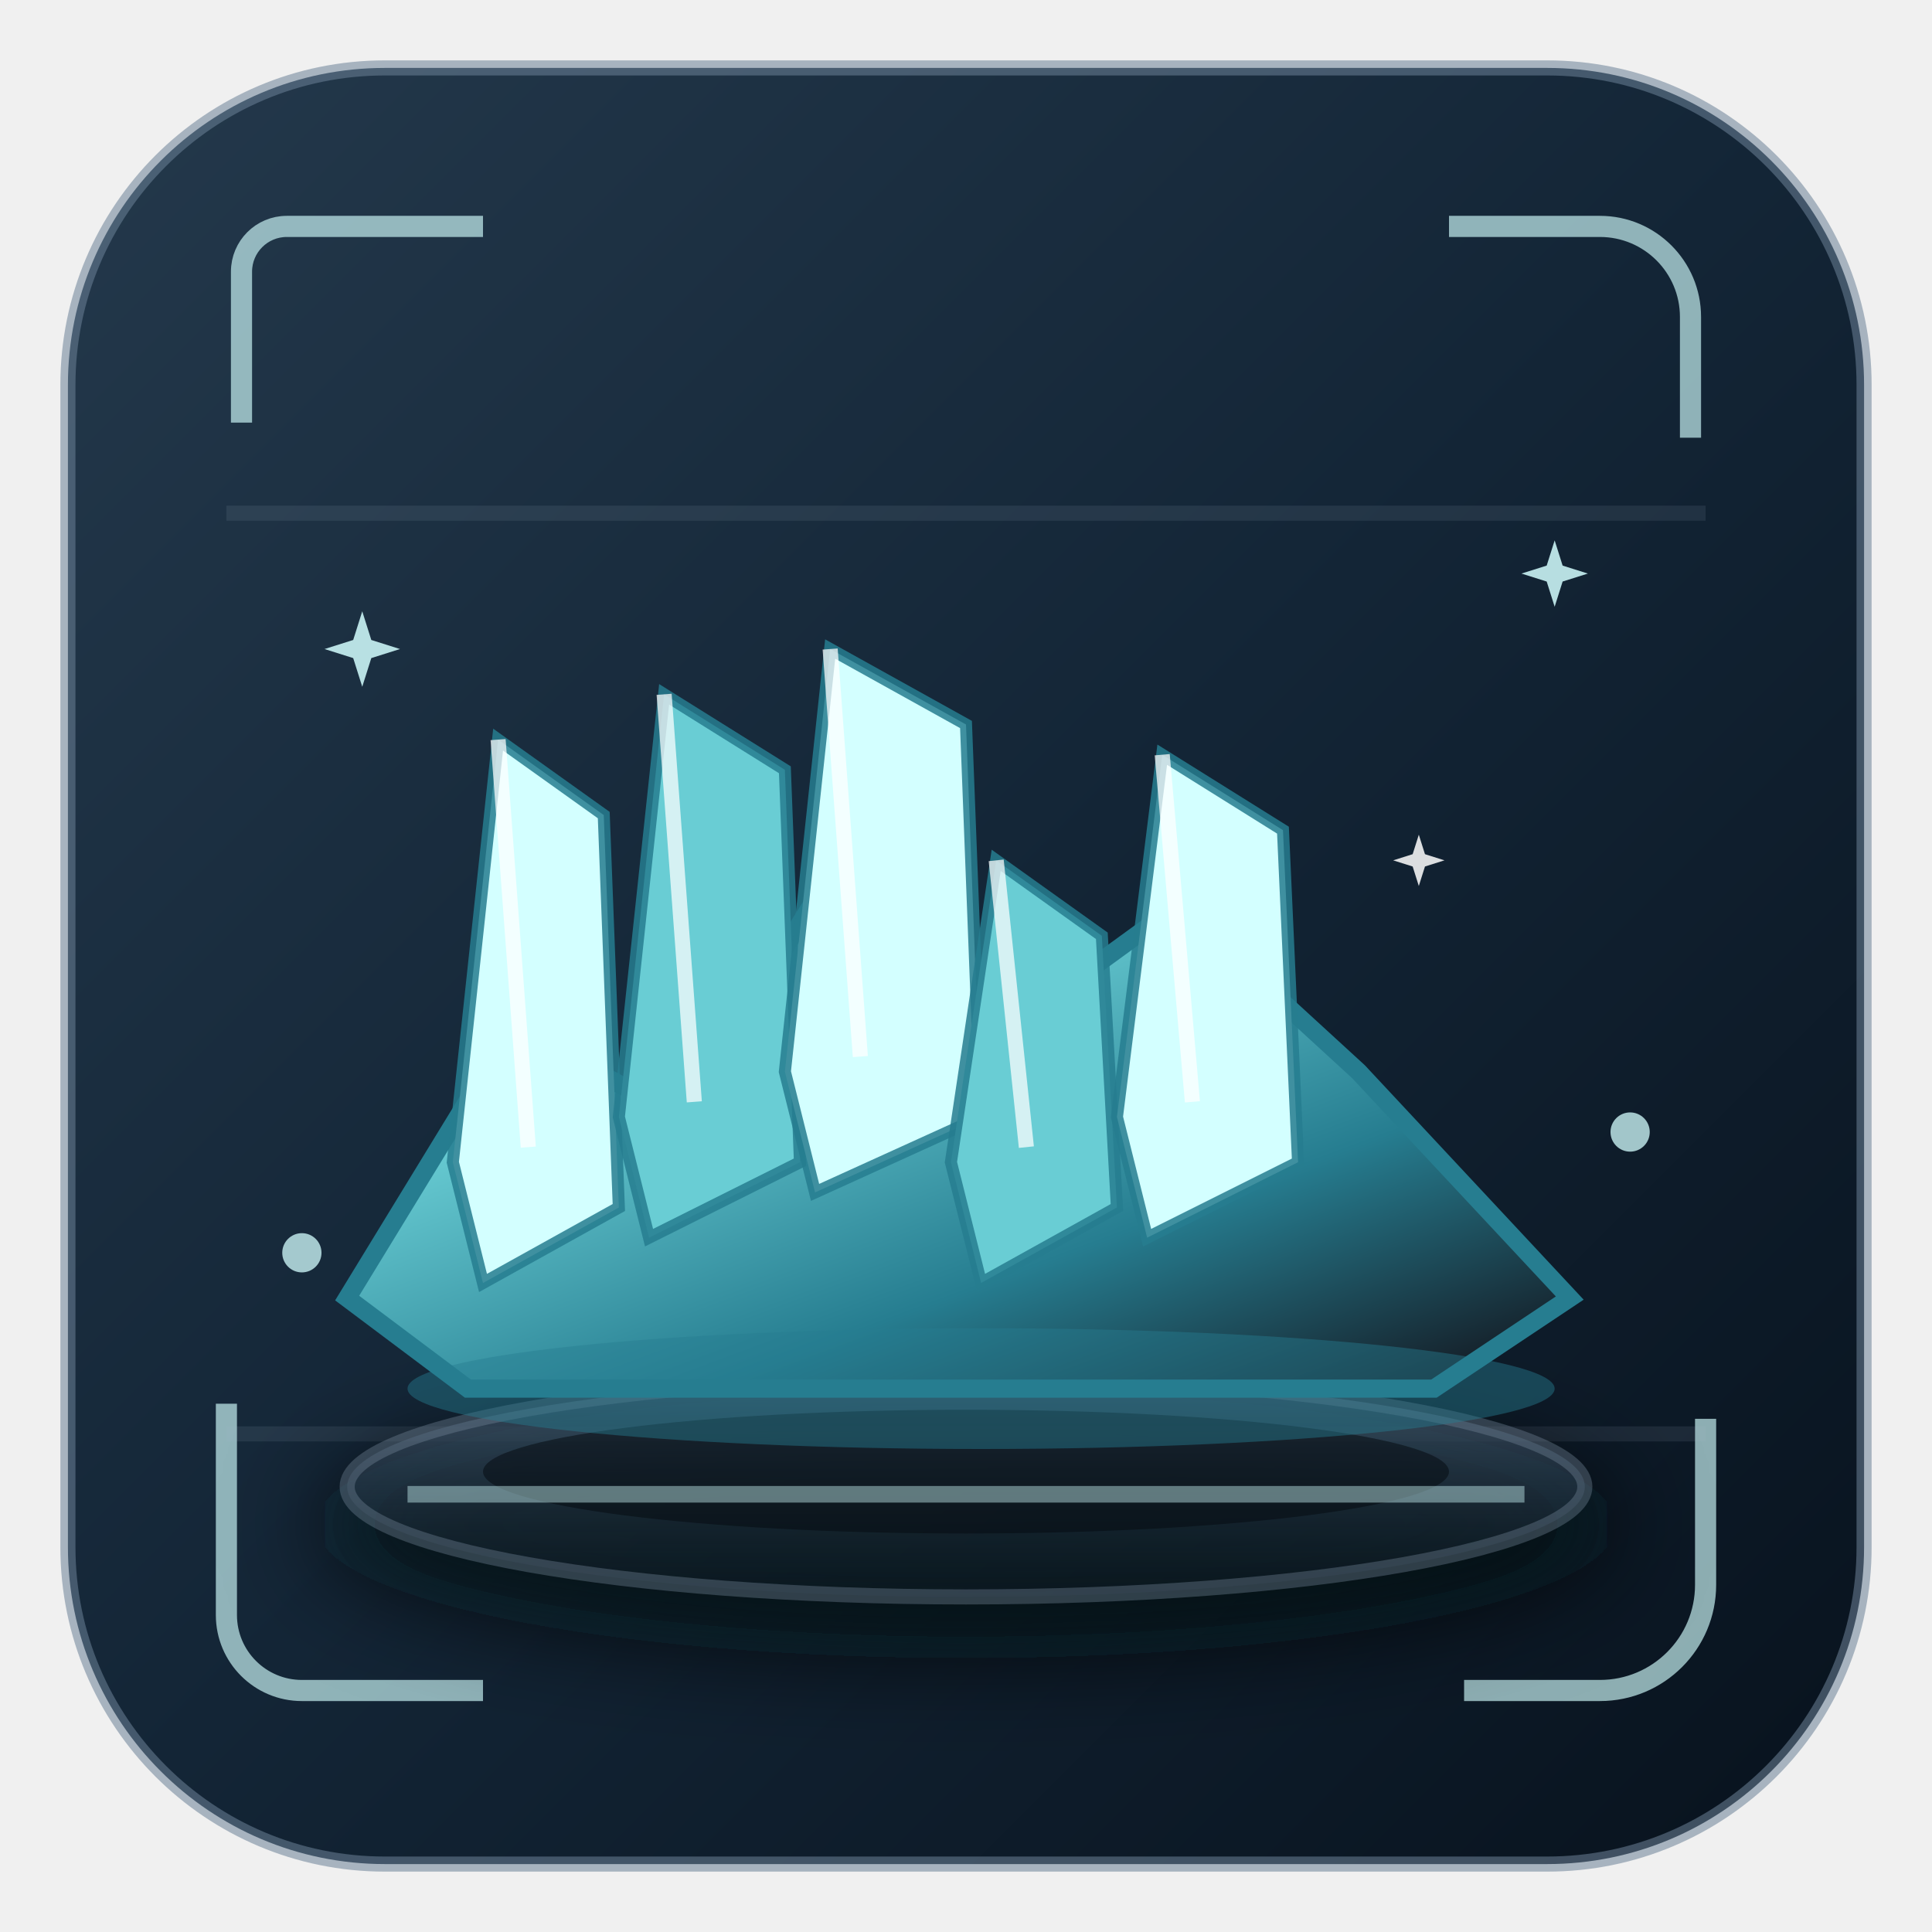
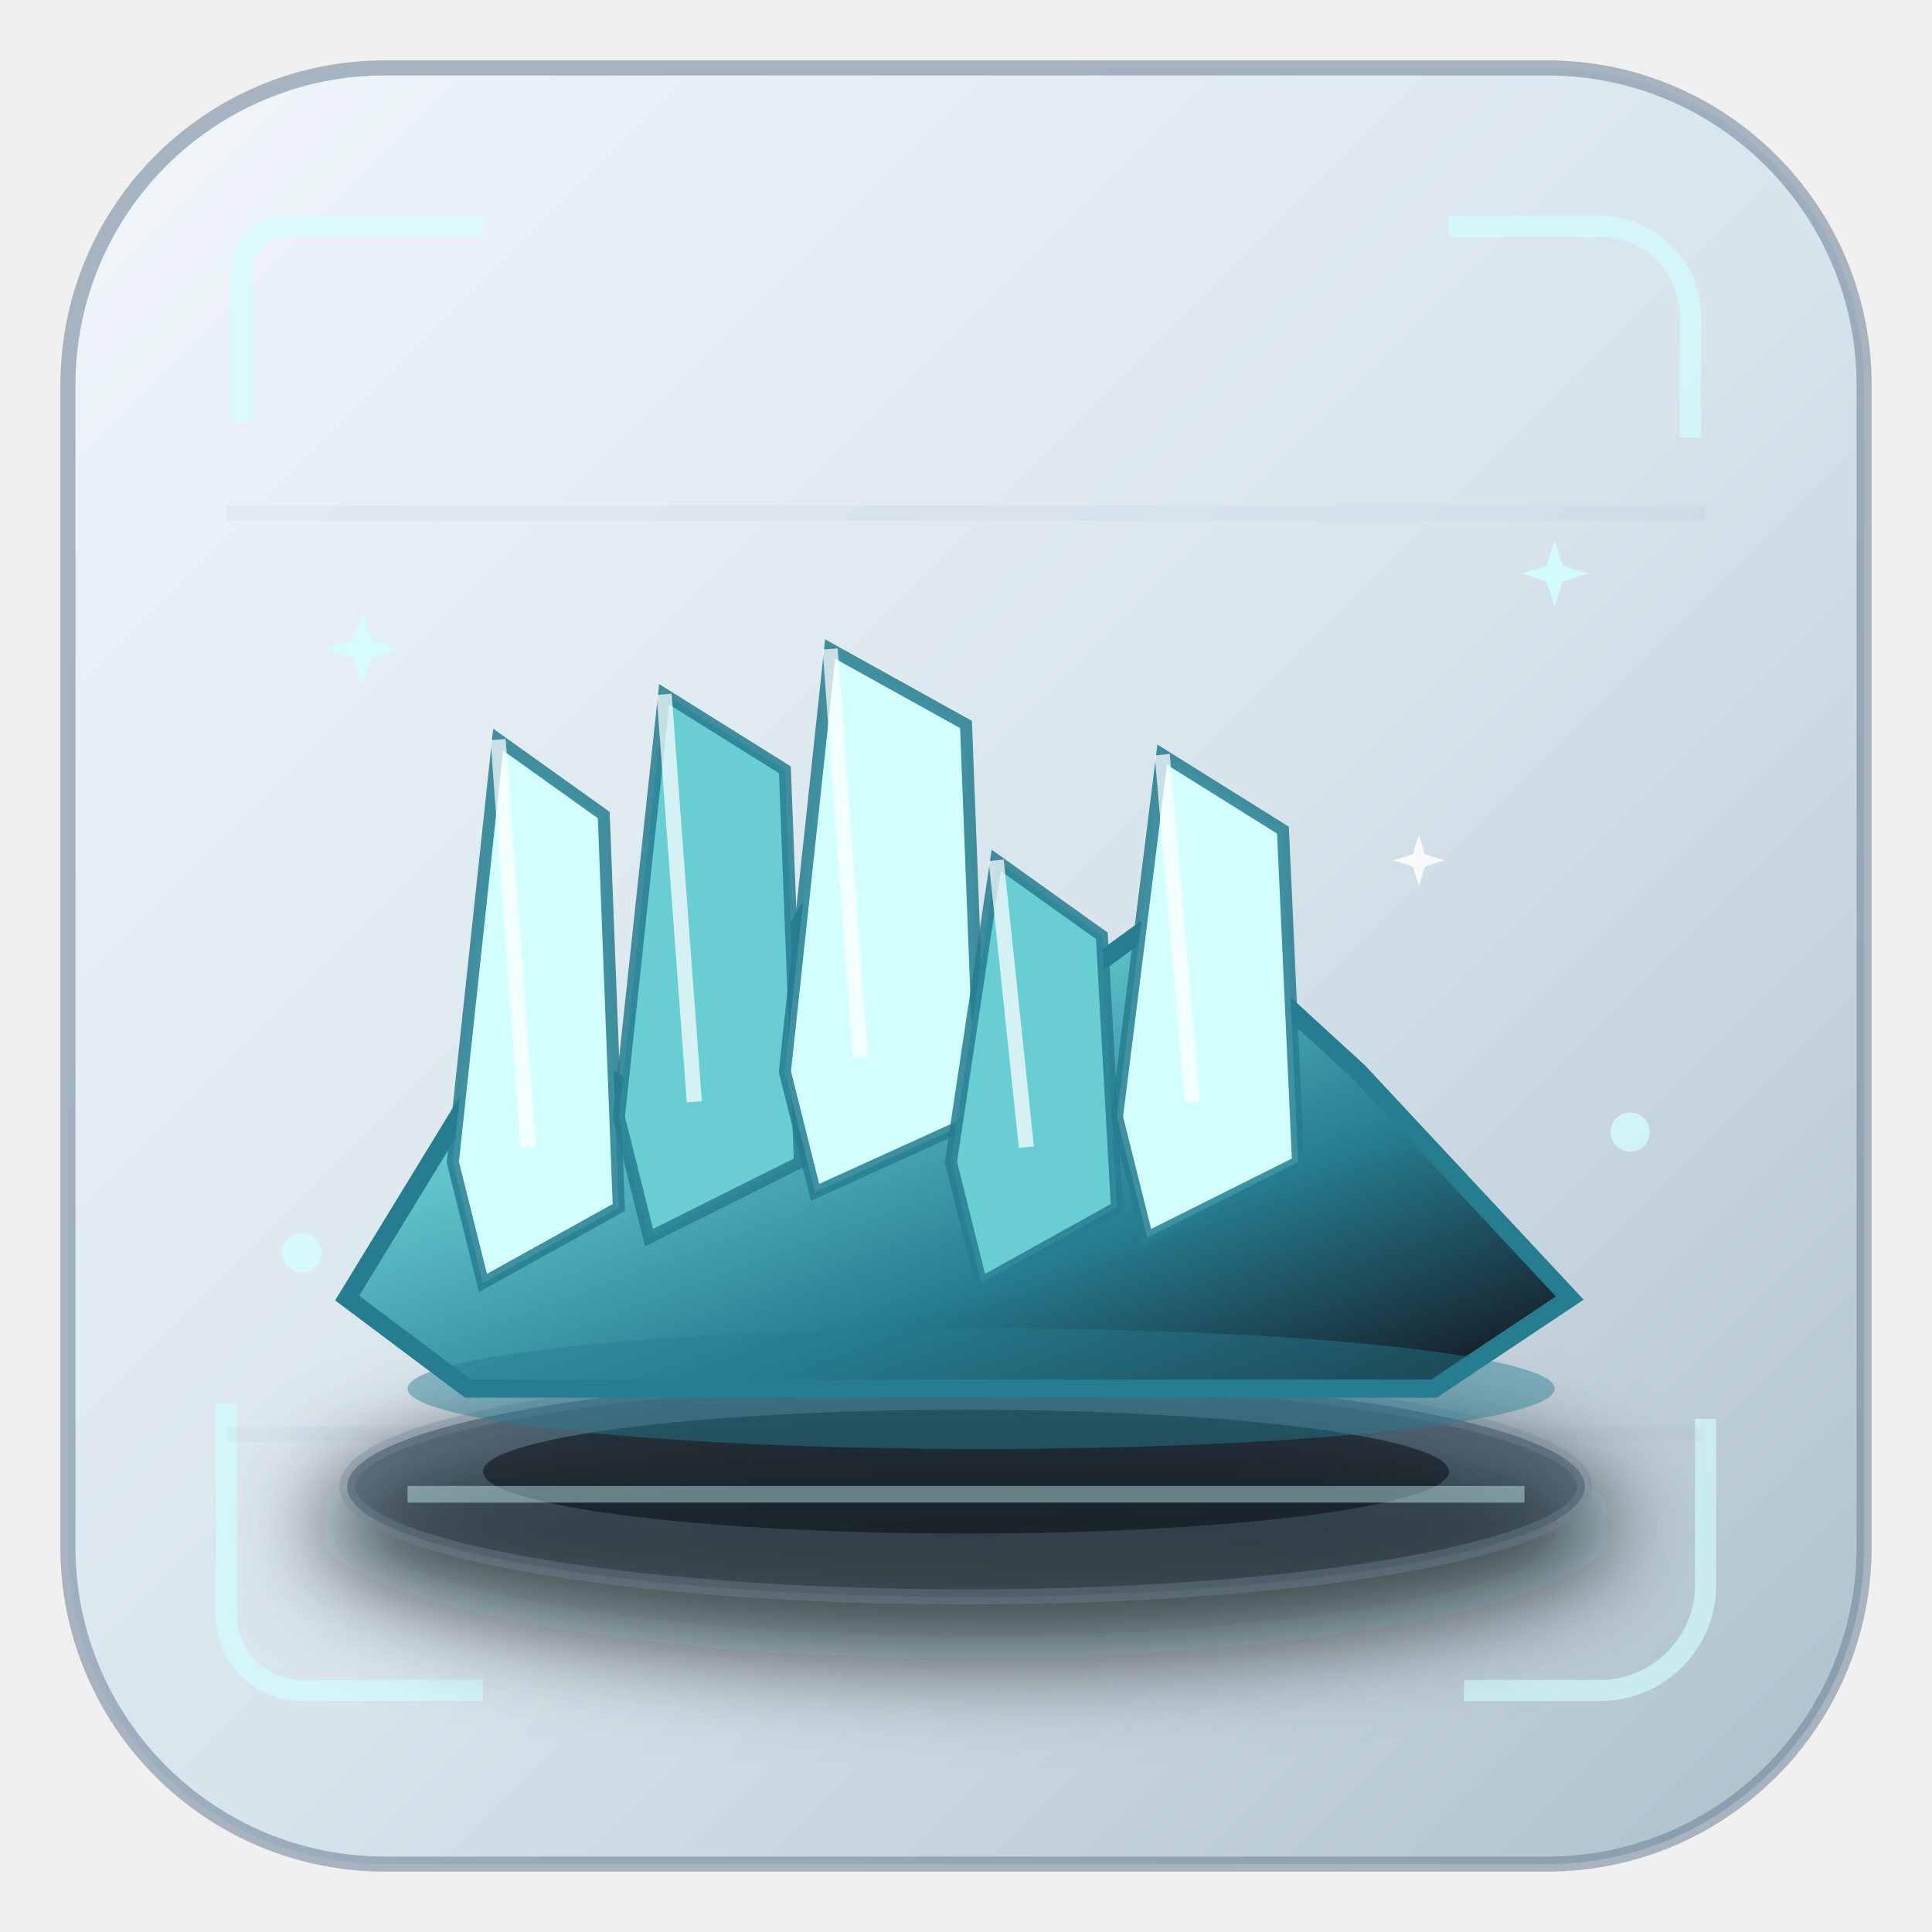
<svg xmlns="http://www.w3.org/2000/svg" width="128" height="128" viewBox="0 0 128 128" role="img" aria-labelledby="omega-lithium-title omega-lithium-desc" data-omega-icon-kind="resource" data-omega-icon-id="lithium">
  <defs>
    <linearGradient id="omega-lithium-bg" x1="0" y1="0" x2="1" y2="1">
-       <stop offset="0" stop-color="#24394c" />
-       <stop offset=".5" stop-color="#132536" />
-       <stop offset="1" stop-color="#08121d" />
+       <stop offset="0" stop-color="#f1f6fa" />
+       <stop offset=".52" stop-color="#d8e5ed" />
+       <stop offset="1" stop-color="#aebfcb" />
    </linearGradient>
    <linearGradient id="omega-lithium-metal" x1="0" y1="0" x2=".9" y2="1">
      <stop offset="0" stop-color="#d3ffff" />
      <stop offset=".32" stop-color="#69cdd4" />
      <stop offset=".7" stop-color="#267d90" />
      <stop offset="1" stop-color="#141b24" />
    </linearGradient>
    <linearGradient id="omega-lithium-top" x1="0" y1="0" x2="1" y2="1">
      <stop offset="0" stop-color="#ffffff" stop-opacity=".9" />
      <stop offset=".22" stop-color="#d3ffff" />
      <stop offset="1" stop-color="#69cdd4" />
    </linearGradient>
    <linearGradient id="omega-lithium-side" x1="0" y1="0" x2="1" y2=".7">
      <stop offset="0" stop-color="#69cdd4" />
      <stop offset="1" stop-color="#267d90" />
    </linearGradient>
    <linearGradient id="omega-lithium-floor" x1="0" y1="0" x2="0" y2="1">
      <stop offset="0" stop-color="#41576b" stop-opacity=".85" />
      <stop offset="1" stop-color="#172534" stop-opacity=".25" />
    </linearGradient>
    <filter id="omega-lithium-shadow" x="-40%" y="-40%" width="180%" height="200%">
      <feGaussianBlur stdDeviation="3.1" />
    </filter>
  </defs>
  <rect x="4.5" y="4.5" width="119" height="119" rx="21" fill="url(#omega-lithium-bg)" stroke="#6b8297" stroke-opacity=".55" stroke-width="1" />
  <path d="M16 28V18a3 3 0 0 1 3-3h13M96 15h10a6 6 0 0 1 6 6v8M15 93v14a5 5 0 0 0 5 5h12M97 112h9a7 7 0 0 0 7-7V94" fill="none" stroke="#d3ffff" stroke-opacity=".65" stroke-width="1.4" />
  <path d="M15 34H113M15 95H113" stroke="#a5bac8" stroke-opacity=".11" />
  <ellipse cx="64" cy="101" rx="43" ry="8.8" fill="#02070d" opacity=".7" filter="url(#omega-lithium-shadow)" />
  <ellipse cx="64" cy="98.5" rx="41" ry="7.3" fill="url(#omega-lithium-floor)" stroke="#75889a" stroke-opacity=".38" />
  <ellipse cx="64" cy="97.5" rx="32" ry="4.1" fill="#030a10" opacity=".52" />
  <path d="M23 86 34 68 45 74 55 58 67 68 78 60 90 71 104 86 95 92H31Z" fill="url(#omega-lithium-metal)" stroke="#267d90" stroke-width="1.2" />
  <path d="M32 85 30 77 33 49 40 54 41 80Z" fill="#d3ffff" stroke="#267d90" stroke-opacity=".85" stroke-width=".8" />
  <path d="M33 49 35 76" stroke="#fff" stroke-opacity=".72" stroke-width="1" />
  <path d="M43 82 41 74 44 46 52 51 53 77Z" fill="#69cdd4" stroke="#267d90" stroke-opacity=".85" stroke-width=".8" />
  <path d="M44 46 46 73" stroke="#fff" stroke-opacity=".72" stroke-width="1" />
  <path d="M54 79 52 71 55 43 64 48 65 74Z" fill="#d3ffff" stroke="#267d90" stroke-opacity=".85" stroke-width=".8" />
  <path d="M55 43 57 70" stroke="#fff" stroke-opacity=".72" stroke-width="1" />
  <path d="M65 85 63 77 66 57 73 62 74 80Z" fill="#69cdd4" stroke="#267d90" stroke-opacity=".85" stroke-width=".8" />
  <path d="M66 57 68 76" stroke="#fff" stroke-opacity=".72" stroke-width="1" />
  <path d="M76 82 74 74 77 50 85 55 86 77Z" fill="#d3ffff" stroke="#267d90" stroke-opacity=".85" stroke-width=".8" />
  <path d="M77 50 79 73" stroke="#fff" stroke-opacity=".72" stroke-width="1" />
  <ellipse cx="65" cy="92" rx="38" ry="4" fill="#267d90" opacity=".45" />
  <path d="M24 40.5L24.6 42.4 26.5 43 24.6 43.6 24 45.5 23.4 43.6 21.5 43 23.4 42.4Z" fill="#d3ffff" opacity=".85" />
  <path d="M103 35.8L103.528 37.472 105.2 38 103.528 38.528 103 40.2 102.472 38.528 100.8 38 102.472 37.472Z" fill="#d3ffff" opacity=".85" />
  <path d="M94 55.3L94.408 56.592 95.7 57 94.408 57.408 94 58.7 93.592 57.408 92.3 57 93.592 56.592Z" fill="#fff" opacity=".85" />
  <path d="M27 99H101" stroke="#d3ffff" stroke-opacity=".42" stroke-width="1.1" />
  <circle cx="20" cy="83" r="1.3" fill="#d3ffff" opacity=".75" />
  <circle cx="108" cy="75" r="1.3" fill="#d3ffff" opacity=".75" />
</svg>
